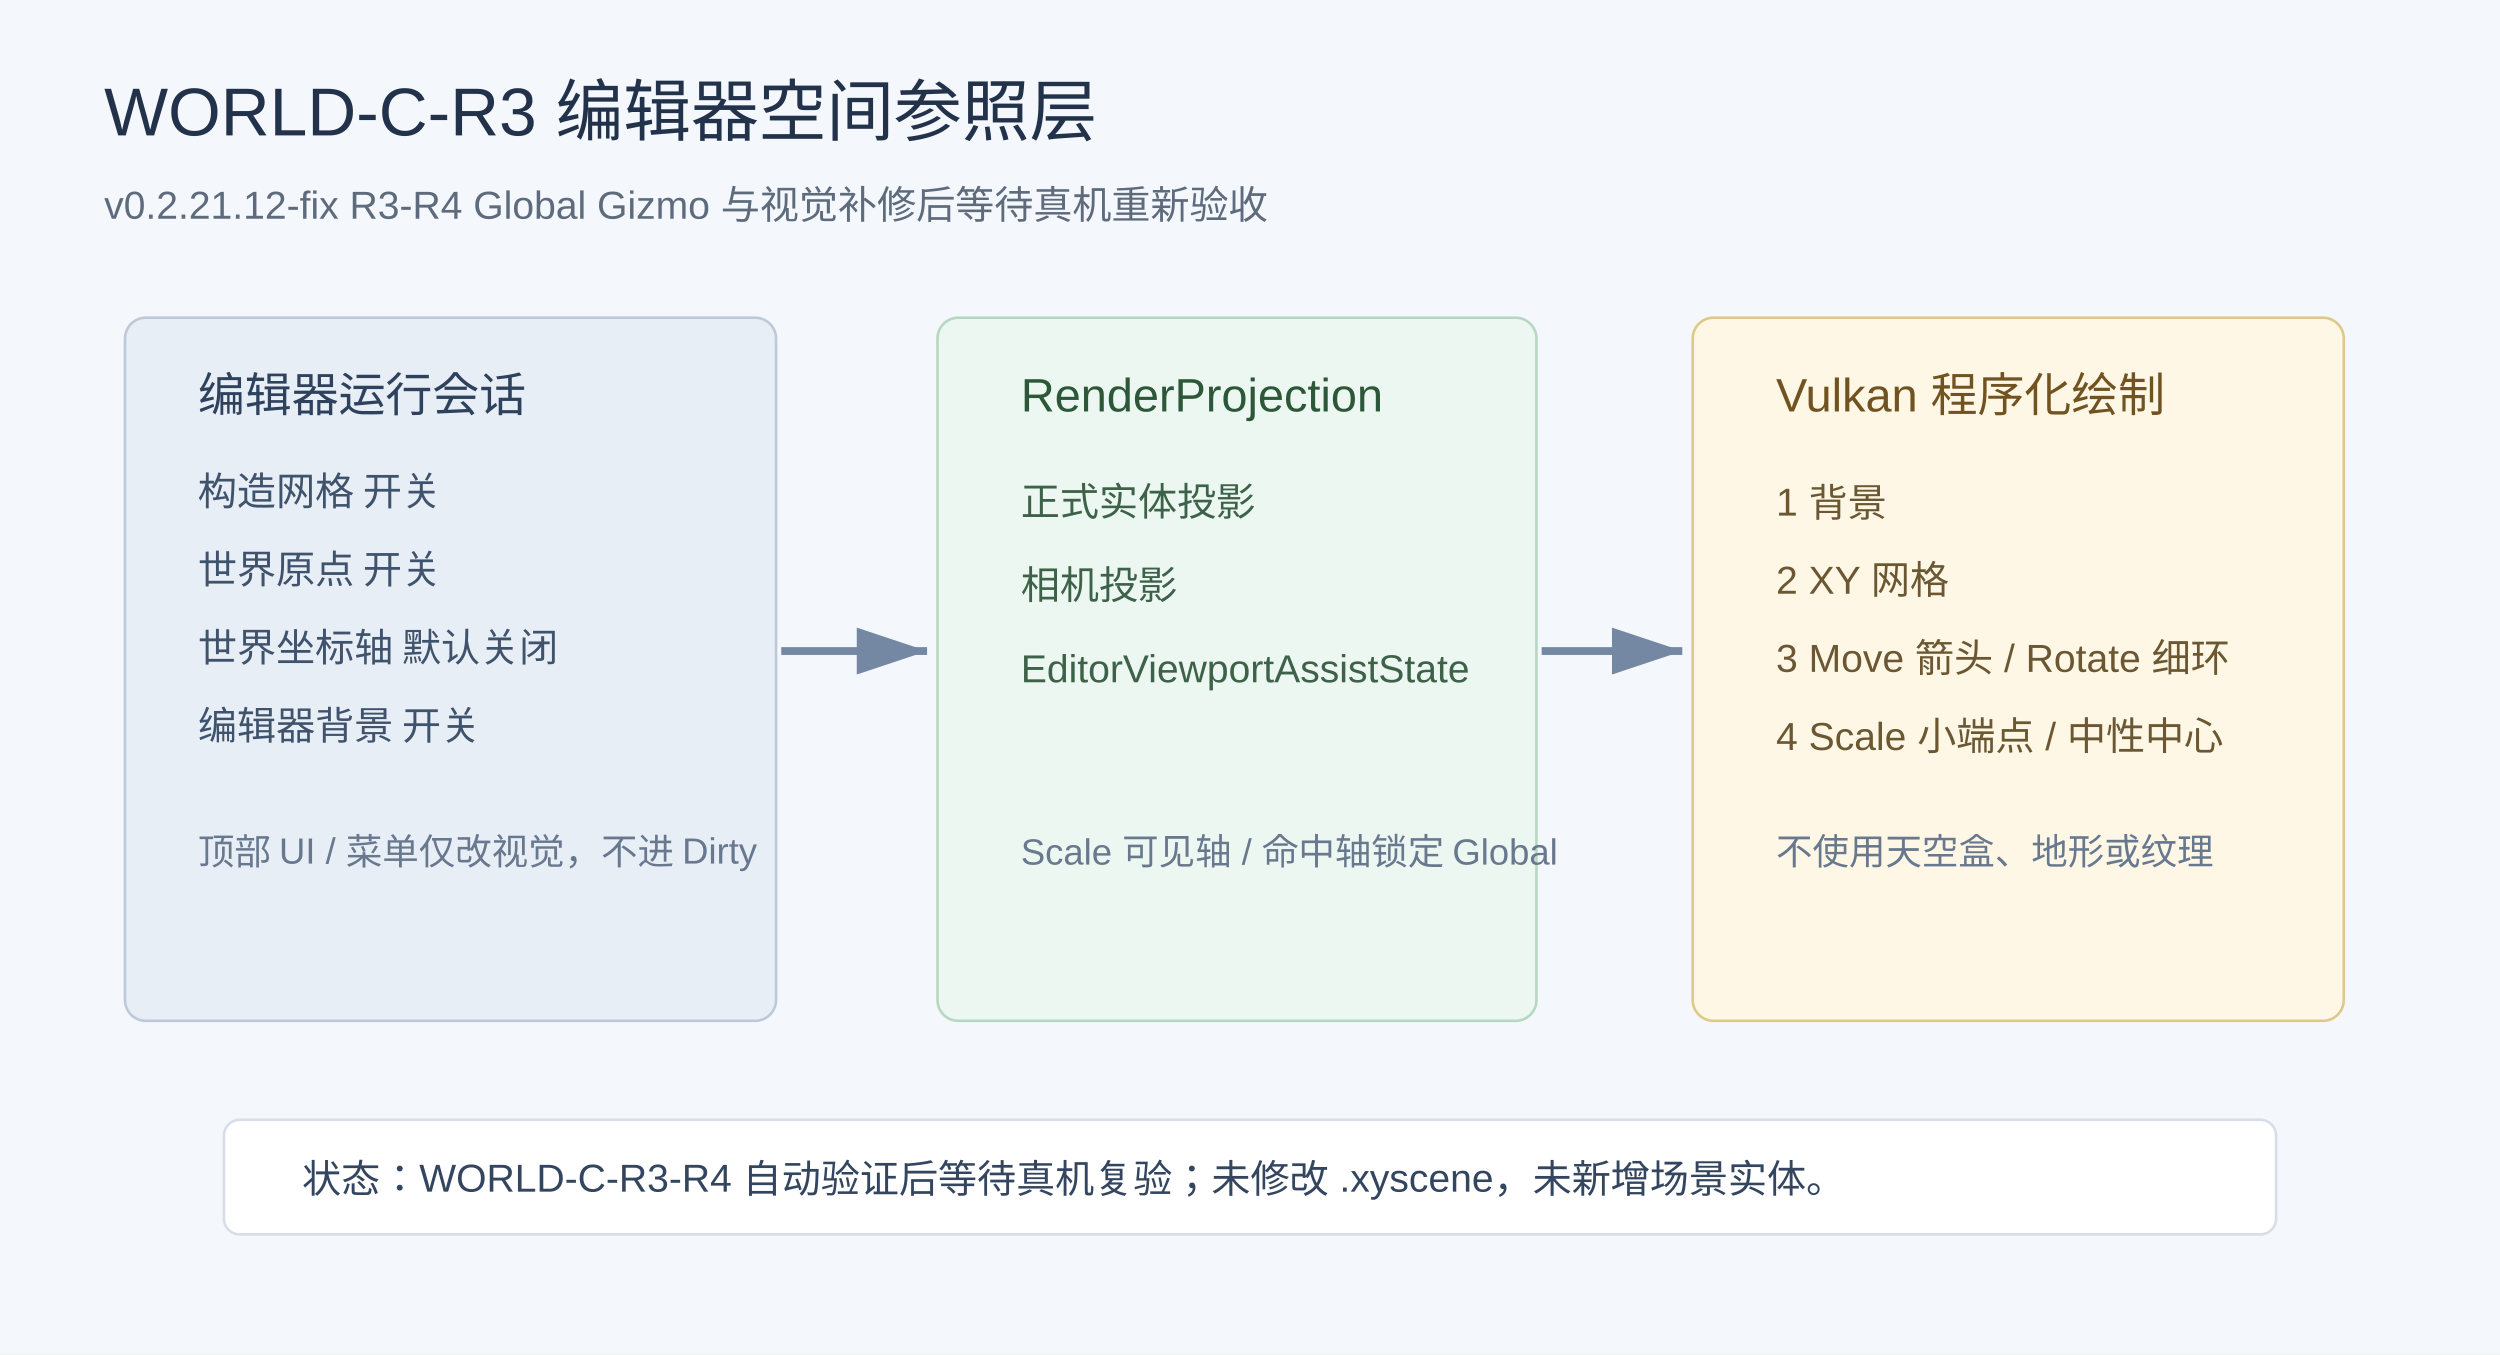
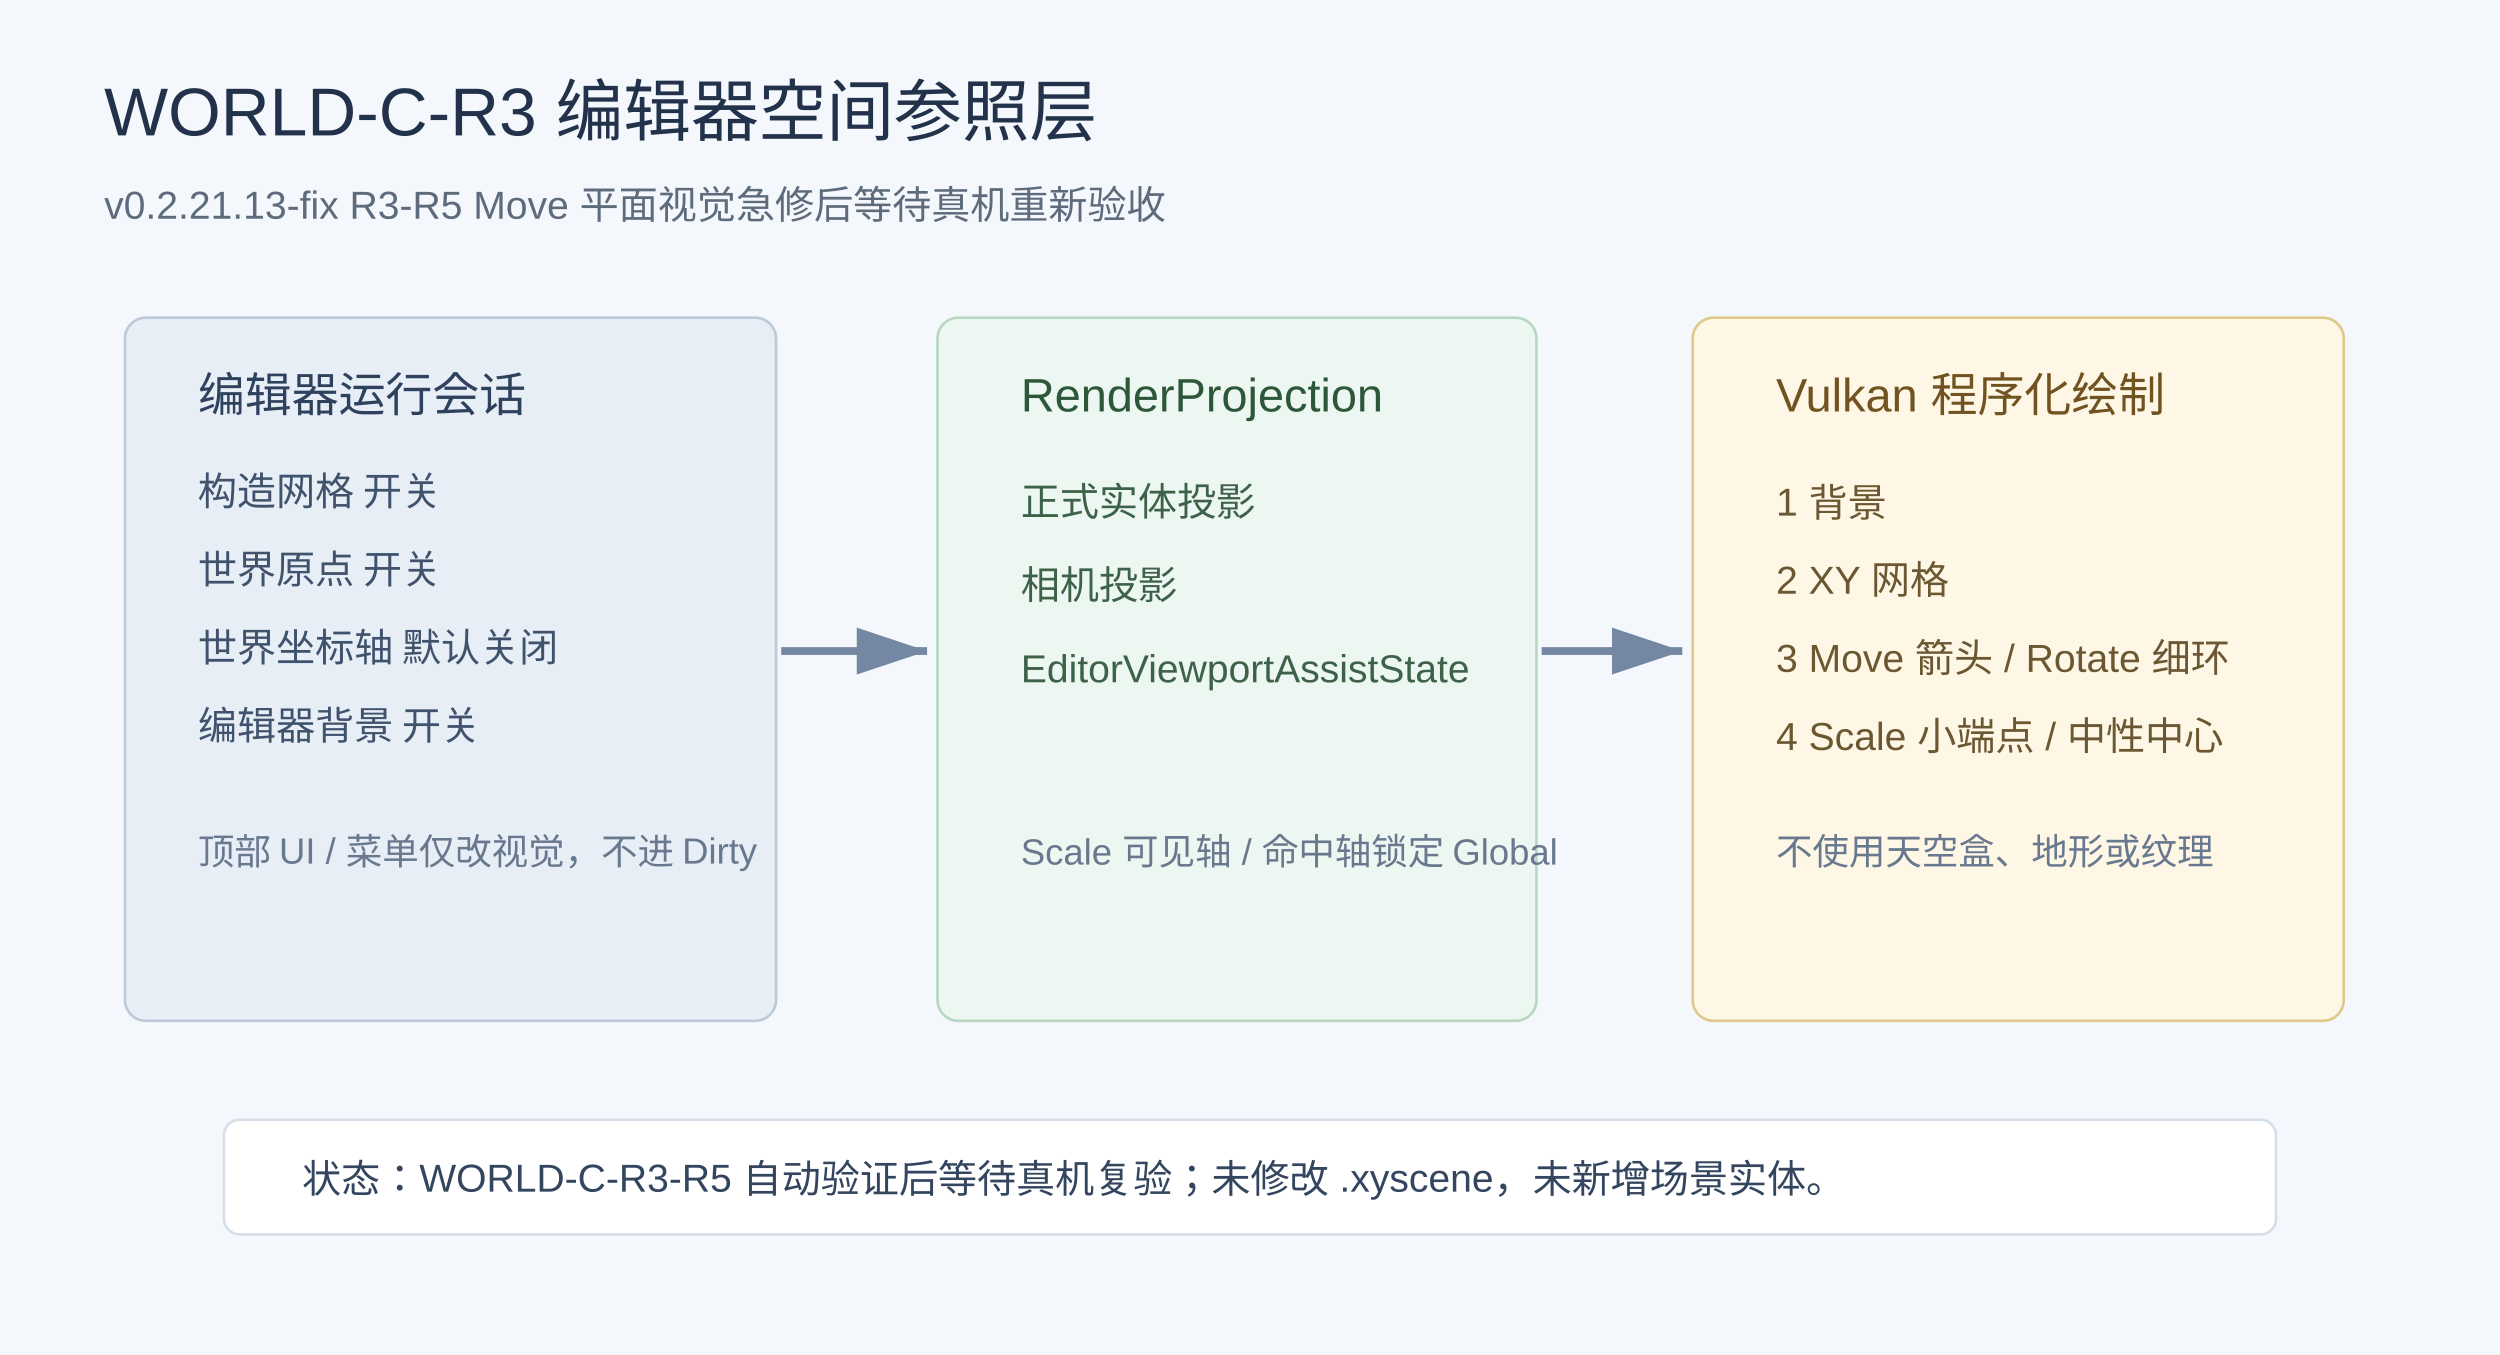
<svg xmlns="http://www.w3.org/2000/svg" width="960" height="520" viewBox="0 0 960 520">
  <rect width="960" height="520" fill="#f4f7fb" />
  <text x="40" y="52" font-size="26" font-family="Microsoft YaHei, Arial" fill="#22324a">WORLD-C-R3 编辑器空间参照层</text>
-   <text x="40" y="84" font-size="15" font-family="Microsoft YaHei, Arial" fill="#5d6b7c">v0.2.21.12-fix R3-R4 Global Gizmo 与视觉补修后等待真机重新验收</text>
+   <text x="40" y="84" font-size="15" font-family="Microsoft YaHei, Arial" fill="#5d6b7c">v0.2.21.13-fix R3-R5 Move 平面视觉急修后等待真机重新验收</text>
  <rect x="48" y="122" width="250" height="270" rx="8" fill="#e8eef6" stroke="#bdc9d8" />
  <text x="76" y="158" font-size="18" font-family="Microsoft YaHei, Arial" fill="#2e415d">编辑器运行会话</text>
  <text x="76" y="194" font-size="15" font-family="Microsoft YaHei, Arial" fill="#40536d">构造网格 开关</text>
  <text x="76" y="224" font-size="15" font-family="Microsoft YaHei, Arial" fill="#40536d">世界原点 开关</text>
  <text x="76" y="254" font-size="15" font-family="Microsoft YaHei, Arial" fill="#40536d">世界坐标轴 默认关闭</text>
  <text x="76" y="284" font-size="15" font-family="Microsoft YaHei, Arial" fill="#40536d">编辑器背景 开关</text>
  <text x="76" y="332" font-size="14" font-family="Microsoft YaHei, Arial" fill="#68788e">顶部 UI / 菜单仅改视觉，不进 Dirty</text>
  <rect x="360" y="122" width="230" height="270" rx="8" fill="#edf7f1" stroke="#b7d7c2" />
  <text x="392" y="158" font-size="18" font-family="Microsoft YaHei, Arial" fill="#2d5739">RenderProjection</text>
  <text x="392" y="198" font-size="15" font-family="Microsoft YaHei, Arial" fill="#3e6249">正式实体投影</text>
  <text x="392" y="230" font-size="15" font-family="Microsoft YaHei, Arial" fill="#3e6249">相机投影</text>
  <text x="392" y="262" font-size="15" font-family="Microsoft YaHei, Arial" fill="#3e6249">EditorViewportAssistState</text>
  <text x="392" y="332" font-size="14" font-family="Microsoft YaHei, Arial" fill="#68788e">Scale 可见轴 / 命中轴锁定 Global</text>
  <rect x="650" y="122" width="250" height="270" rx="8" fill="#fff7e6" stroke="#dec88a" />
  <text x="682" y="158" font-size="18" font-family="Microsoft YaHei, Arial" fill="#705320">Vulkan 程序化绘制</text>
  <text x="682" y="198" font-size="15" font-family="Microsoft YaHei, Arial" fill="#6b5832">1 背景</text>
  <text x="682" y="228" font-size="15" font-family="Microsoft YaHei, Arial" fill="#6b5832">2 XY 网格</text>
  <text x="682" y="258" font-size="15" font-family="Microsoft YaHei, Arial" fill="#6b5832">3 Move 箭头 / Rotate 细环</text>
  <text x="682" y="288" font-size="15" font-family="Microsoft YaHei, Arial" fill="#6b5832">4 Scale 小端点 / 中性中心</text>
  <text x="682" y="332" font-size="14" font-family="Microsoft YaHei, Arial" fill="#68788e">不使用天空盒、地形或纹理</text>
  <path d="M300 250 H356" stroke="#7487a3" stroke-width="3" marker-end="url(#arrow)" />
  <path d="M592 250 H646" stroke="#7487a3" stroke-width="3" marker-end="url(#arrow)" />
  <rect x="86" y="430" width="788" height="44" rx="6" fill="#ffffff" stroke="#d6deea" />
-   <text x="116" y="458" font-size="15" font-family="Microsoft YaHei, Arial" fill="#34465f">状态：WORLD-C-R3-R4 自动验证后等待真机复验；未修改 .xyscene，未新增场景实体。</text>
+   <text x="116" y="458" font-size="15" font-family="Microsoft YaHei, Arial" fill="#34465f">状态：WORLD-C-R3-R5 自动验证后等待真机复验；未修改 .xyscene，未新增场景实体。</text>
  <defs>
    <marker id="arrow" markerWidth="10" markerHeight="10" refX="9" refY="3" orient="auto">
      <path d="M0,0 L0,6 L9,3 z" fill="#7487a3" />
    </marker>
  </defs>
</svg>
